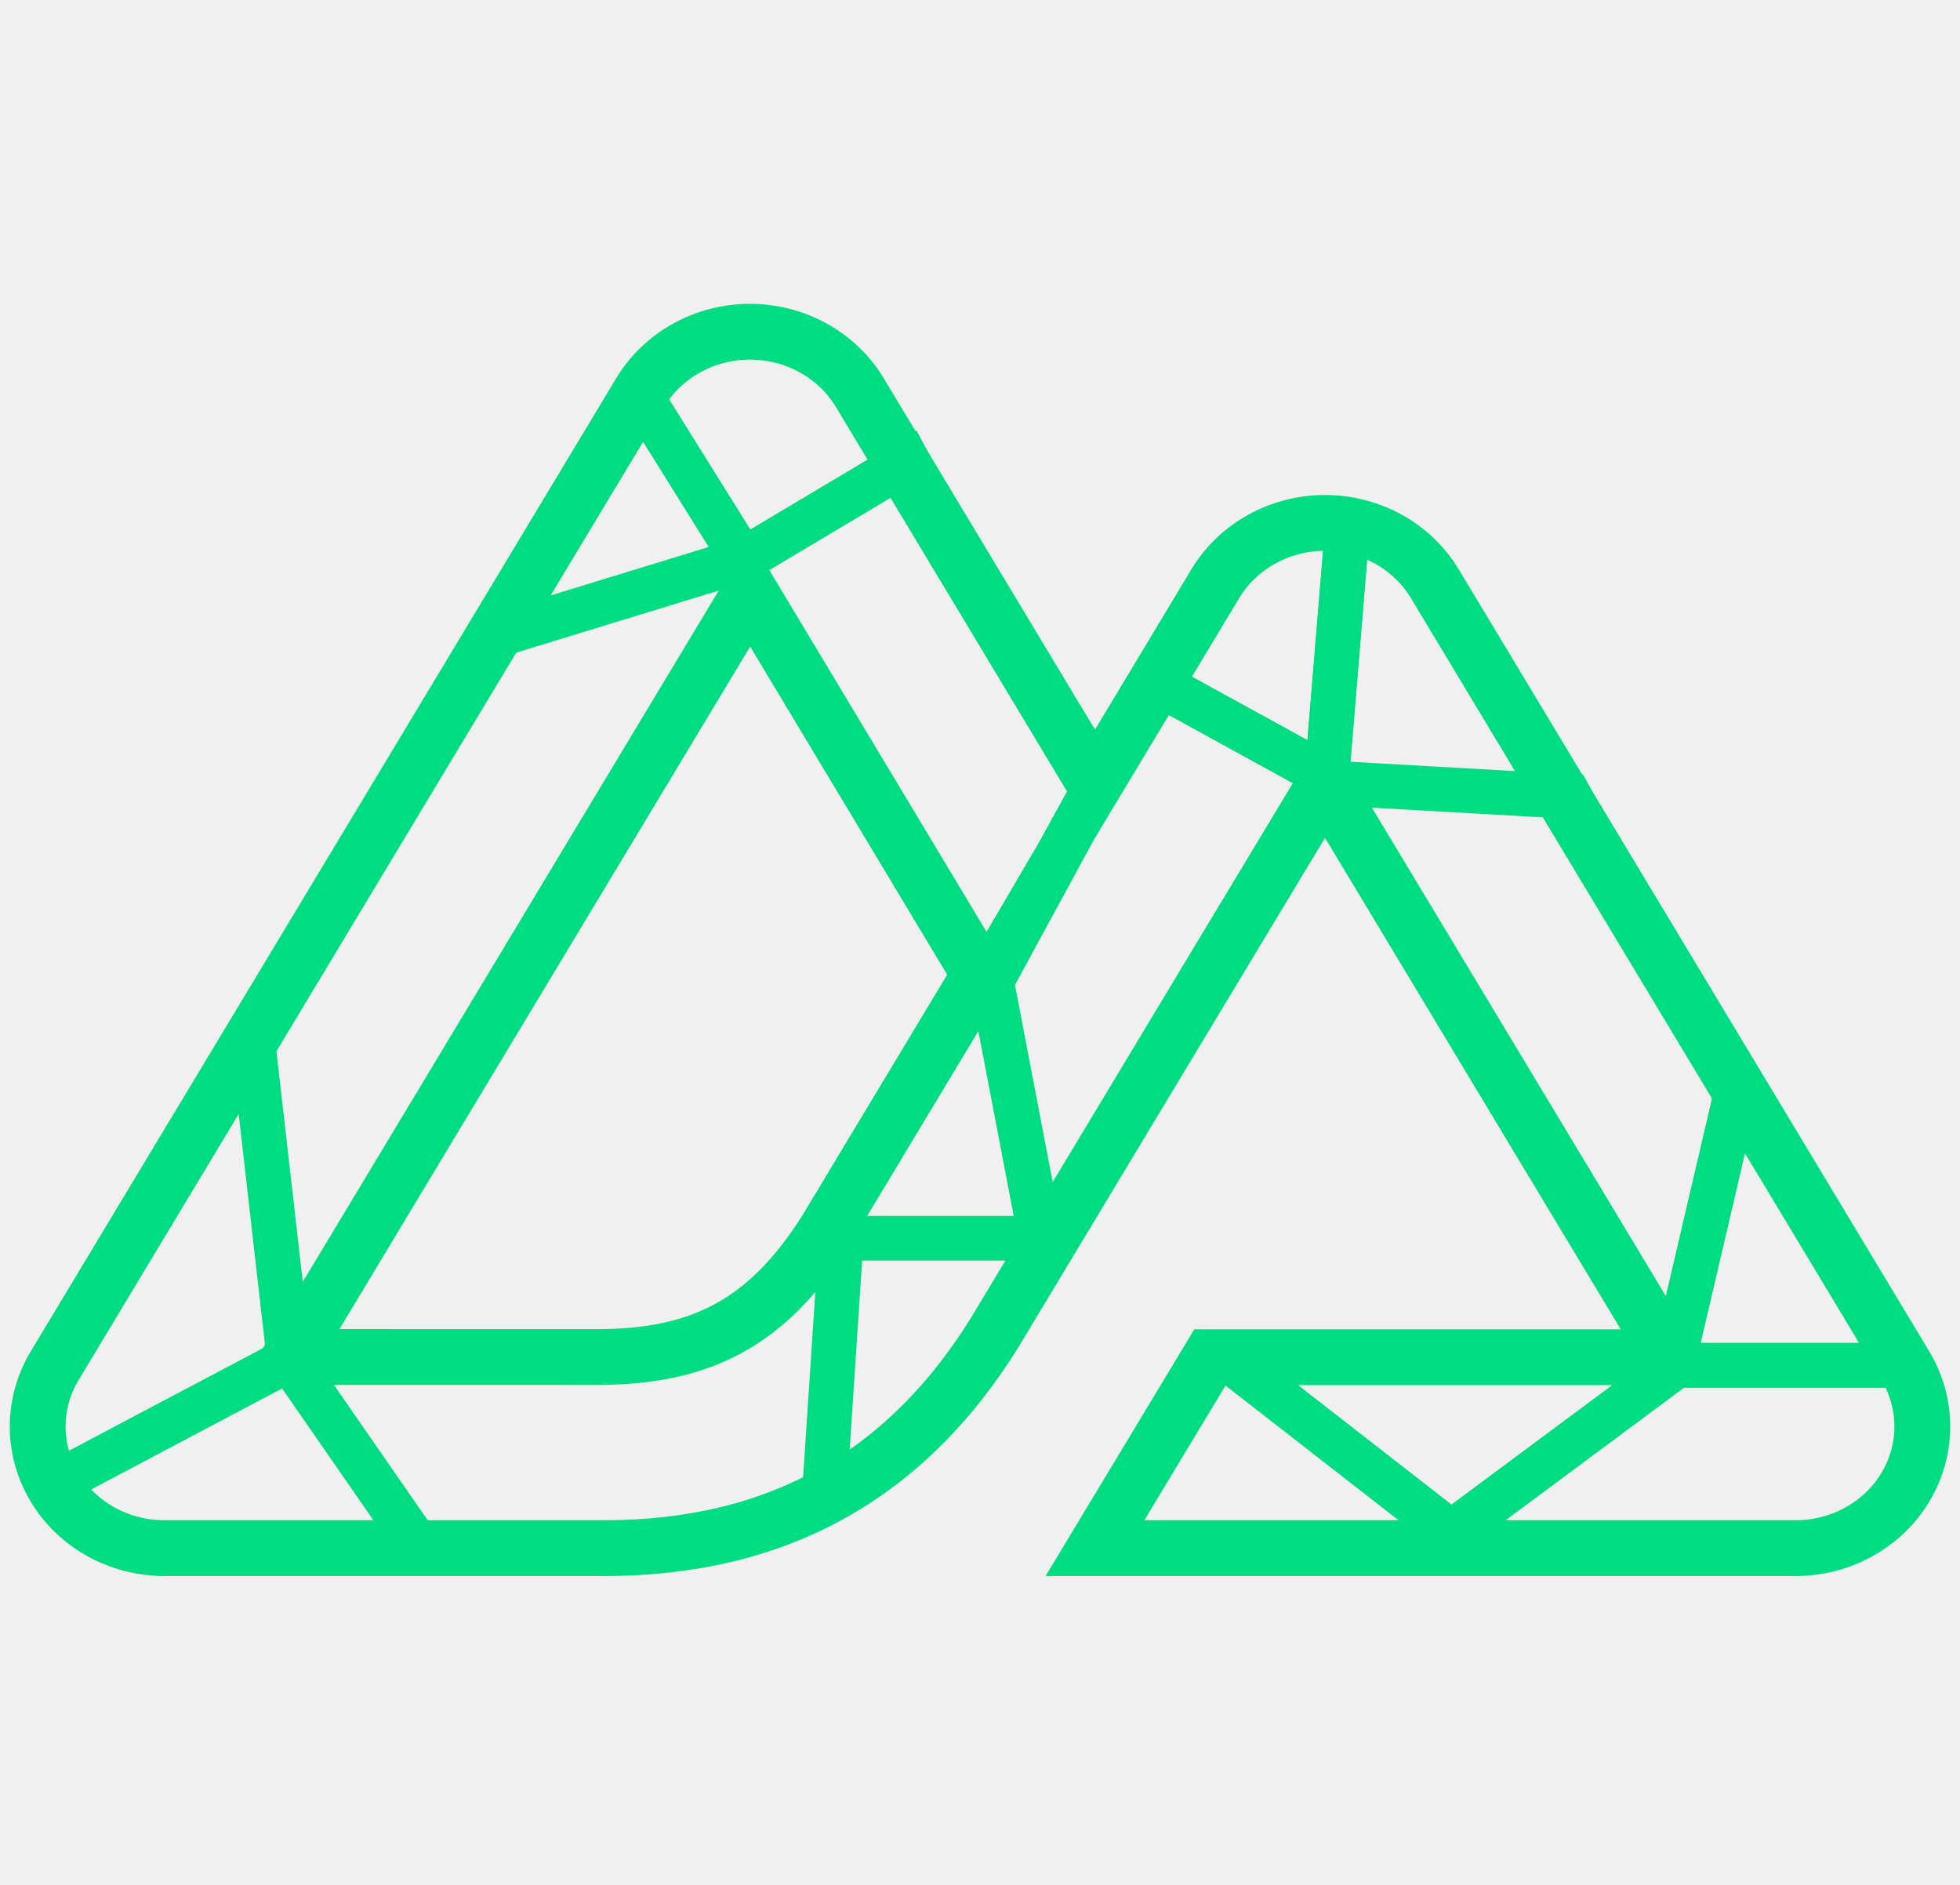
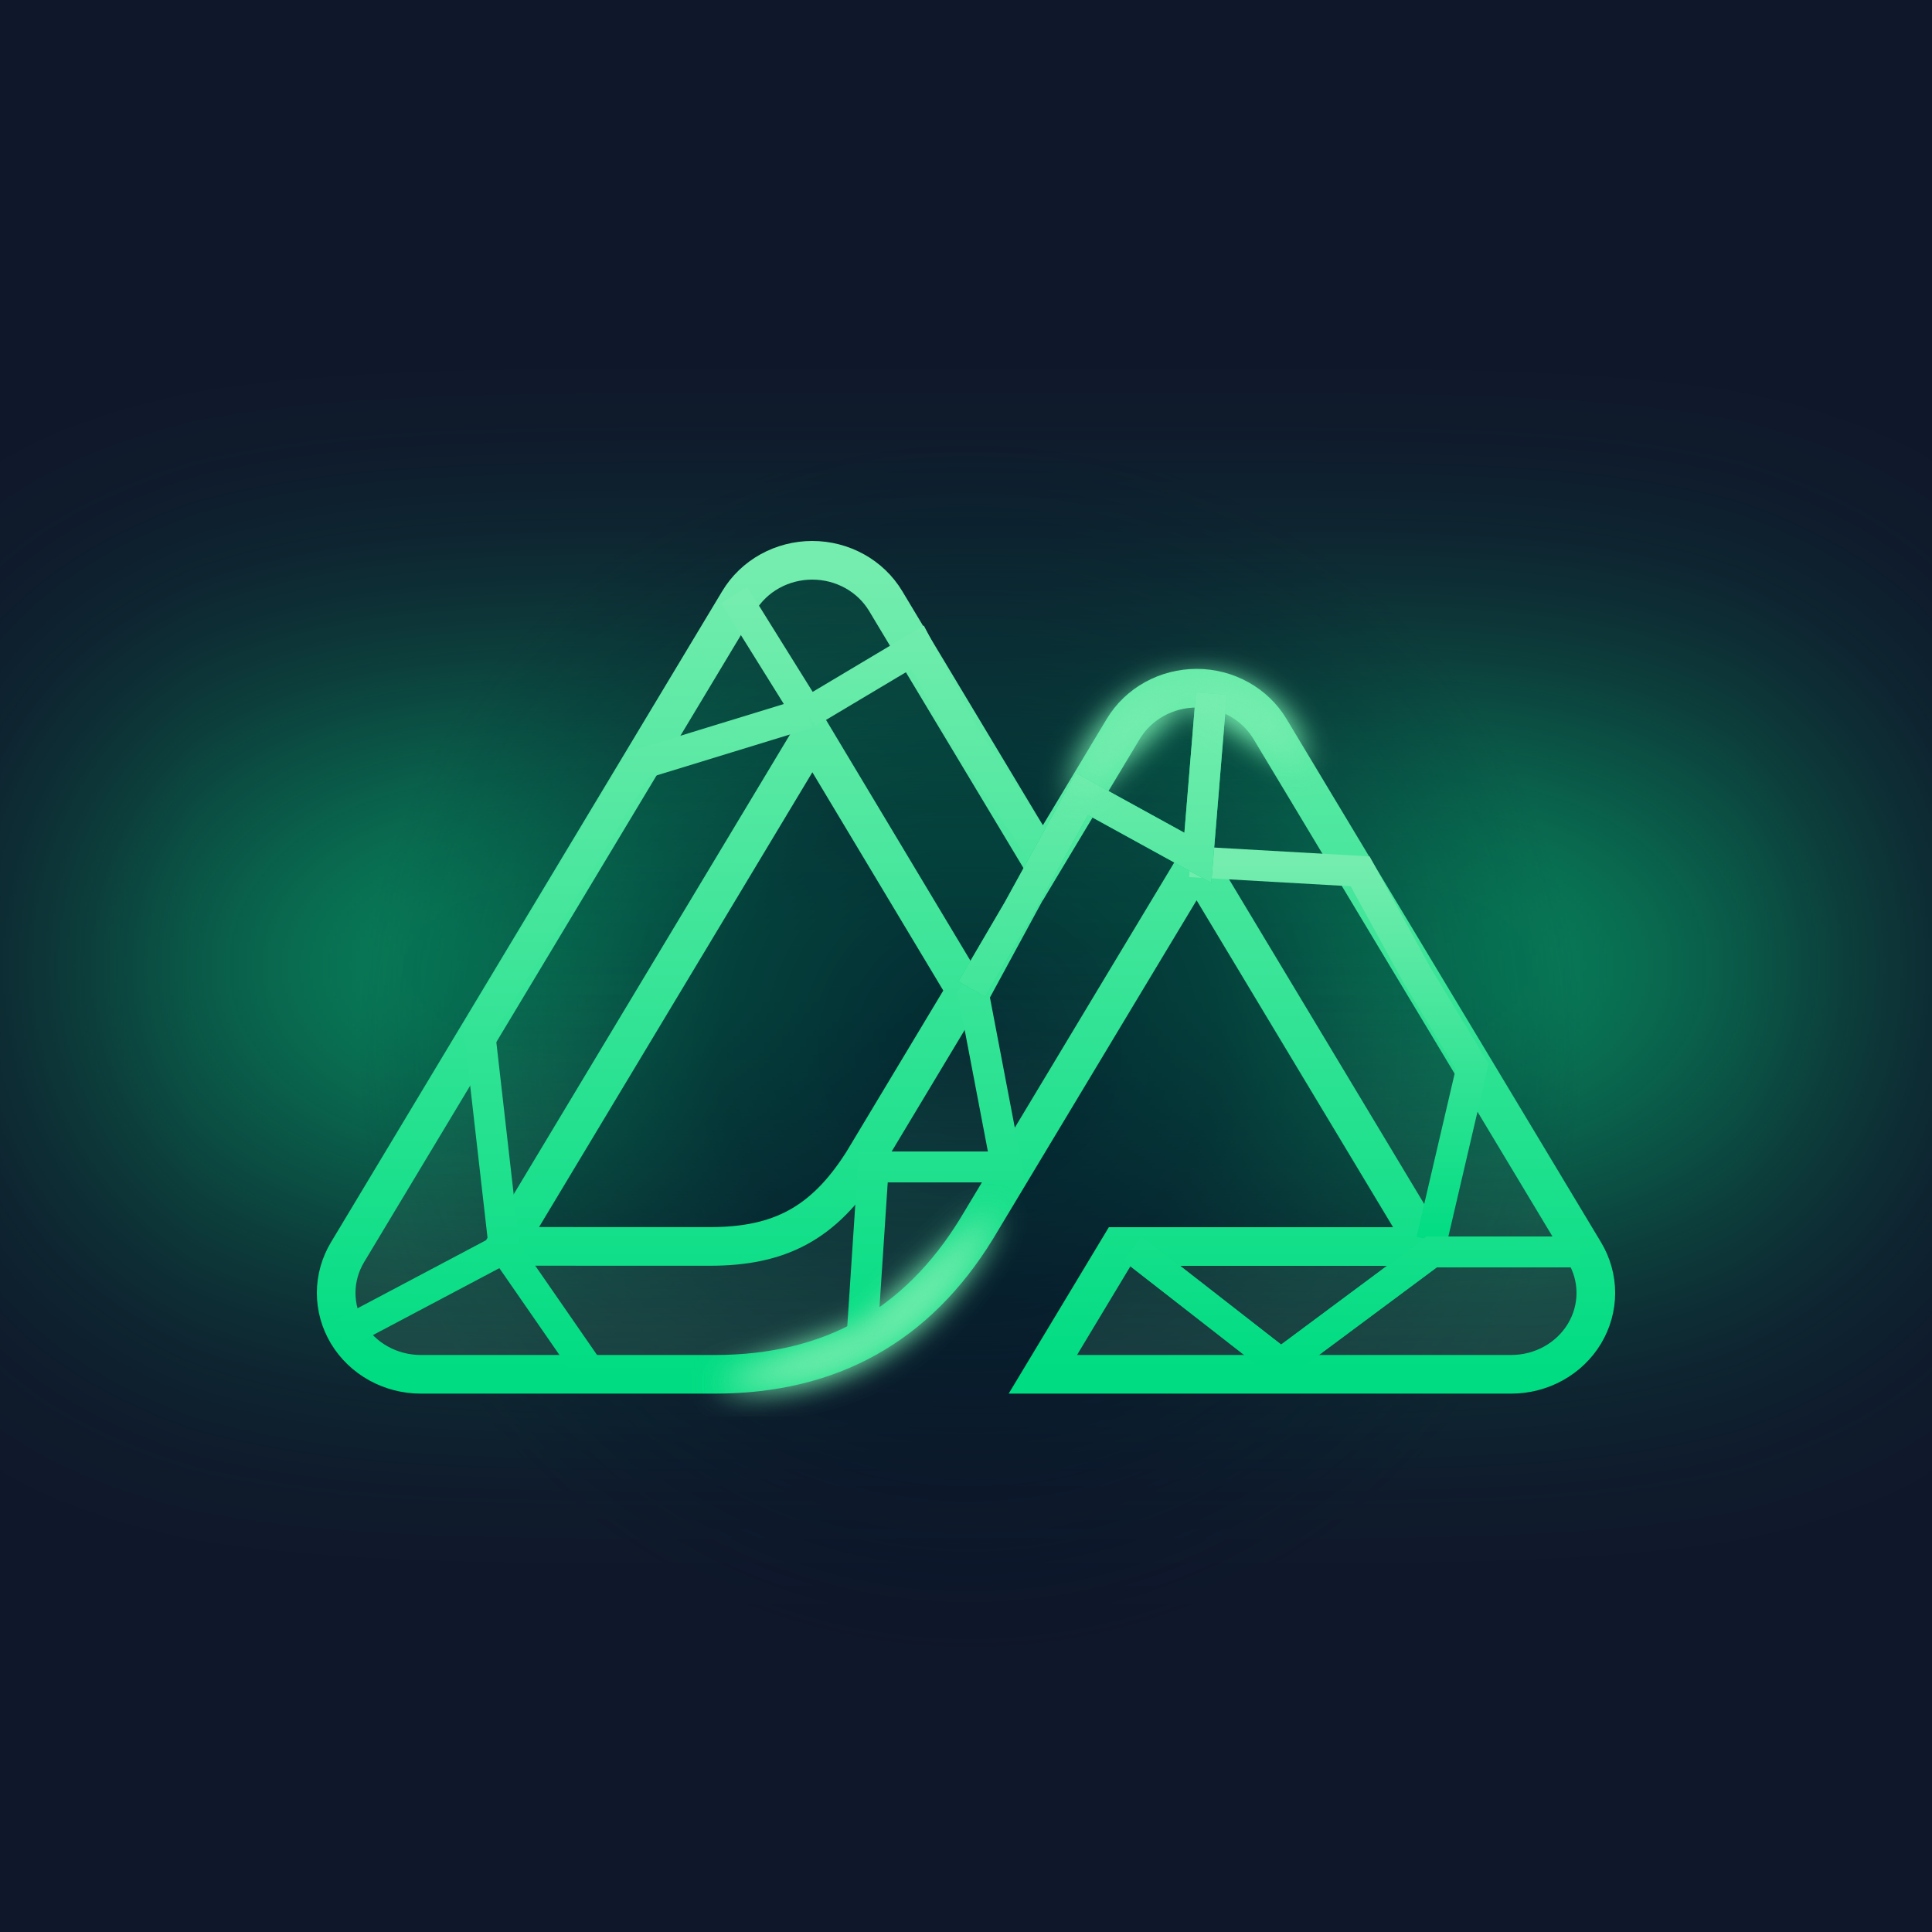
- <svg xmlns="http://www.w3.org/2000/svg" viewBox="0 0 260 250" fill="none">
-   <path d="M145.252 205.336H238.188C241.14 205.337 244.04 204.591 246.596 203.175C249.152 201.759 251.275 199.722 252.75 197.269C254.225 194.816 255.001 192.034 255 189.202C254.999 186.37 254.22 183.588 252.743 181.136L190.33 77.42C188.855 74.968 186.732 72.932 184.177 71.516C181.621 70.1 178.722 69.354 175.77 69.354C172.819 69.354 169.92 70.1 167.364 71.516C164.808 72.932 162.686 74.968 161.211 77.42L145.252 103.958L114.05 52.065C112.574 49.613 110.451 47.577 107.894 46.161C105.338 44.745 102.438 44 99.486 44C96.535 44 93.635 44.745 91.079 46.161C88.522 47.577 86.399 49.613 84.922 52.065L7.257 181.136C5.78 183.588 5.001 186.37 5 189.202C4.999 192.034 5.775 194.816 7.25 197.269C8.725 199.722 10.848 201.759 13.404 203.175C15.96 204.591 18.86 205.337 21.812 205.336H80.149C103.263 205.336 120.309 195.595 132.038 176.592L160.514 129.278L175.766 103.958L221.541 180.015H160.514L145.252 205.336ZM79.198 179.989L38.486 179.981L99.514 78.576L129.964 129.278L109.576 163.167C101.787 175.497 92.938 179.989 79.198 179.989Z" stroke="#00DC82" stroke-width="7.4" />
-   <path d="M174.479 103.733L208.221 105.648L219.34 125.942L230.46 144.322L222.408 178.785" stroke="#00DC82" stroke-width="5.92" />
-   <path d="M5.766 197.549L38.358 180.318M38.358 180.318L33.373 136.666L47.56 113.308L64.815 84.589L98.557 74.251M38.358 180.318L55.612 205.207L77.852 205.973C77.852 205.973 88.185 206.331 94.339 204.441C100.812 202.454 109.293 199.081 109.293 199.081L111.594 164.235H138.051L131.533 130.156L146.103 103.352L129.232 78.08L120.413 61.231L98.557 74.251M98.557 74.251L83.987 50.893" stroke="#00DC82" stroke-width="5.92" />
-   <path d="M131.15 129.006L140.353 113.307L153.006 90.332L176.012 102.968L178.696 70.42M251.933 181.083H222.408L192.5 203.292L162.976 180.317" stroke="#00DC82" stroke-width="5.92" />
-   <path d="M131.15 129.006L140.353 113.307L153.006 90.332L176.012 102.968L178.696 70.42M251.933 181.083H222.408L192.5 203.292L162.976 180.317" stroke="#00DC82" stroke-width="5.92" />
+ <svg xmlns="http://www.w3.org/2000/svg" width="80" height="80" viewBox="0 0 80 80" fill="none">
+   <g clip-path="url(#clip0_924_443)">
+     <rect width="80" height="80" fill="#0F172A" />
+     <g filter="url(#filter0_f_924_443)">
+       <rect x="74.72" y="33.76" width="12.48" height="69.28" transform="rotate(90 74.72 33.7598)" fill="#00DC82" />
+     </g>
+     <rect x="0.16" width="80" height="80" fill="url(#paint0_radial_924_443)" fill-opacity="0.7" />
+     <path d="M43.182 56.907H62.572C63.188 56.907 63.793 56.752 64.327 56.456C64.86 56.16 65.303 55.734 65.611 55.222C65.918 54.709 66.08 54.128 66.08 53.536C66.08 52.945 65.917 52.364 65.609 51.851L52.587 30.183C52.279 29.67 51.837 29.245 51.303 28.949C50.77 28.653 50.165 28.497 49.55 28.497C48.934 28.497 48.329 28.653 47.796 28.949C47.262 29.245 46.82 29.67 46.512 30.183L43.182 35.727L36.672 24.885C36.364 24.373 35.921 23.947 35.388 23.652C34.855 23.356 34.249 23.2 33.634 23.2C33.018 23.2 32.413 23.356 31.879 23.652C31.346 23.947 30.903 24.373 30.595 24.885L14.391 51.851C14.083 52.364 13.92 52.945 13.92 53.536C13.92 54.128 14.082 54.709 14.389 55.222C14.697 55.734 15.14 56.16 15.673 56.456C16.207 56.752 16.812 56.907 17.428 56.907H29.599C34.422 56.907 37.978 54.872 40.425 50.902L46.366 41.017L49.549 35.727L59.099 51.617H46.366L43.182 56.907ZM29.401 51.612L20.907 51.61L33.639 30.424L39.992 41.017L35.739 48.097C34.114 50.673 32.267 51.612 29.401 51.612Z" fill="url(#paint1_linear_924_443)" fill-opacity="0.15" />
+     <path d="M43.182 56.907H62.572C63.188 56.907 63.793 56.752 64.327 56.456C64.86 56.16 65.303 55.734 65.611 55.222C65.918 54.709 66.08 54.128 66.08 53.536C66.08 52.945 65.917 52.364 65.609 51.851L52.587 30.183C52.279 29.67 51.837 29.245 51.303 28.949C50.77 28.653 50.165 28.497 49.55 28.497C48.934 28.497 48.329 28.653 47.796 28.949C47.262 29.245 46.82 29.67 46.512 30.183L43.182 35.727L36.672 24.885C36.364 24.373 35.921 23.947 35.388 23.652C34.855 23.356 34.249 23.2 33.634 23.2C33.018 23.2 32.413 23.356 31.879 23.652C31.346 23.947 30.903 24.373 30.595 24.885L14.391 51.851C14.083 52.364 13.92 52.945 13.92 53.536C13.92 54.128 14.082 54.709 14.389 55.222C14.697 55.734 15.14 56.16 15.673 56.456C16.207 56.752 16.812 56.907 17.428 56.907H29.599C34.422 56.907 37.978 54.872 40.425 50.902L46.366 41.017L49.549 35.727L59.099 51.617H46.366L43.182 56.907ZM29.401 51.612L20.907 51.61L33.639 30.424L39.992 41.017L35.739 48.097C34.114 50.673 32.267 51.612 29.401 51.612Z" fill="url(#paint2_linear_924_443)" fill-opacity="0.15" />
+     <path d="M43.182 56.907H62.572C63.188 56.907 63.793 56.752 64.327 56.456C64.86 56.16 65.303 55.734 65.611 55.222C65.918 54.709 66.08 54.128 66.08 53.536C66.08 52.945 65.917 52.364 65.609 51.851L52.587 30.183C52.279 29.67 51.837 29.245 51.303 28.949C50.77 28.653 50.165 28.497 49.55 28.497C48.934 28.497 48.329 28.653 47.796 28.949C47.262 29.245 46.82 29.67 46.512 30.183L43.182 35.727L36.672 24.885C36.364 24.373 35.921 23.947 35.388 23.652C34.855 23.356 34.249 23.2 33.634 23.2C33.018 23.2 32.413 23.356 31.879 23.652C31.346 23.947 30.903 24.373 30.595 24.885L14.391 51.851C14.083 52.364 13.92 52.945 13.92 53.536C13.92 54.128 14.082 54.709 14.389 55.222C14.697 55.734 15.14 56.16 15.673 56.456C16.207 56.752 16.812 56.907 17.428 56.907H29.599C34.422 56.907 37.978 54.872 40.425 50.902L46.366 41.017L49.549 35.727L59.099 51.617H46.366L43.182 56.907ZM29.401 51.612L20.907 51.61L33.639 30.424L39.992 41.017L35.739 48.097C34.114 50.673 32.267 51.612 29.401 51.612Z" stroke="url(#paint3_linear_924_443)" stroke-width="1.6" />
+     <path d="M49.28 35.68L56.32 36.08L58.64 40.32L60.96 44.16L59.28 51.36" stroke="url(#paint4_linear_924_443)" stroke-width="1.28" />
+     <path d="M14.08 55.28L20.88 51.68M20.88 51.68L19.84 42.56L22.8 37.68L26.4 31.68L33.44 29.52M20.88 51.68L24.48 56.88L29.12 57.04C29.12 57.04 31.276 57.115 32.56 56.72C33.91 56.305 35.68 55.6 35.68 55.6L36.16 48.32H41.68L40.32 41.2L43.36 35.6L39.84 30.32L38 26.8L33.44 29.52M33.44 29.52L30.4 24.64" stroke="url(#paint5_linear_924_443)" stroke-width="1.28" />
+     <path d="M40.24 40.96L42.16 37.68L44.8 32.88L49.6 35.52L50.16 28.72M65.44 51.84H59.28L53.04 56.48L46.88 51.68" stroke="#00DC82" stroke-width="1.28" />
+     <path d="M40.24 40.96L42.16 37.68L44.8 32.88L49.6 35.52L50.16 28.72M65.44 51.84H59.28L53.04 56.48L46.88 51.68" stroke="url(#paint6_linear_924_443)" stroke-width="1.28" />
+     <g filter="url(#filter1_f_924_443)">
+       <path d="M41.28 50.16C37.6 57.36 32.187 57.413 29.6 57.36L35.84 55.12L41.28 50.16Z" fill="#75EDAE" />
+     </g>
+     <g filter="url(#filter2_f_924_443)">
+       <path d="M41.28 50.16C37.6 57.36 32.187 57.413 29.6 57.36L35.84 55.12L41.28 50.16Z" fill="#75EDAE" />
+     </g>
+     <g filter="url(#filter3_f_924_443)">
+       <path d="M44.32 33.44C46.4 26.88 52.8 27.52 53.68 31.36L49.12 28.72L44.32 33.44Z" fill="#75EDAE" />
+     </g>
+     <g filter="url(#filter4_f_924_443)">
+       <path d="M44.32 32.8C46.4 26.24 53.2 27.12 54.08 31.84L49.2 28.56L44.32 32.8Z" fill="#75EDAE" />
+     </g>
+   </g>
+   <defs>
+     <filter id="filter0_f_924_443" x="-54.72" y="-26.4" width="189.6" height="132.8" filterUnits="userSpaceOnUse" color-interpolation-filters="sRGB">
+       <feFlood flood-opacity="0" result="BackgroundImageFix" />
+       <feBlend mode="normal" in="SourceGraphic" in2="BackgroundImageFix" result="shape" />
+       <feGaussianBlur stdDeviation="30.08" result="effect1_foregroundBlur_924_443" />
+     </filter>
+     <filter id="filter1_f_924_443" x="28.32" y="48.88" width="14.24" height="9.767" filterUnits="userSpaceOnUse" color-interpolation-filters="sRGB">
+       <feFlood flood-opacity="0" result="BackgroundImageFix" />
+       <feBlend mode="normal" in="SourceGraphic" in2="BackgroundImageFix" result="shape" />
+       <feGaussianBlur stdDeviation="0.64" result="effect1_foregroundBlur_924_443" />
+     </filter>
+     <filter id="filter2_f_924_443" x="28.32" y="48.88" width="14.24" height="9.767" filterUnits="userSpaceOnUse" color-interpolation-filters="sRGB">
+       <feFlood flood-opacity="0" result="BackgroundImageFix" />
+       <feBlend mode="normal" in="SourceGraphic" in2="BackgroundImageFix" result="shape" />
+       <feGaussianBlur stdDeviation="0.64" result="effect1_foregroundBlur_924_443" />
+     </filter>
+     <filter id="filter3_f_924_443" x="43.04" y="27.201" width="11.92" height="7.519" filterUnits="userSpaceOnUse" color-interpolation-filters="sRGB">
+       <feFlood flood-opacity="0" result="BackgroundImageFix" />
+       <feBlend mode="normal" in="SourceGraphic" in2="BackgroundImageFix" result="shape" />
+       <feGaussianBlur stdDeviation="0.64" result="effect1_foregroundBlur_924_443" />
+     </filter>
+     <filter id="filter4_f_924_443" x="43.04" y="26.81" width="12.32" height="7.27" filterUnits="userSpaceOnUse" color-interpolation-filters="sRGB">
+       <feFlood flood-opacity="0" result="BackgroundImageFix" />
+       <feBlend mode="normal" in="SourceGraphic" in2="BackgroundImageFix" result="shape" />
+       <feGaussianBlur stdDeviation="0.64" result="effect1_foregroundBlur_924_443" />
+     </filter>
+     <radialGradient id="paint0_radial_924_443" cx="0" cy="0" r="1" gradientUnits="userSpaceOnUse" gradientTransform="translate(40.16 43.36) rotate(149.378) scale(25.2862)">
+       <stop stop-color="#020420" />
+       <stop offset="0.409" stop-color="#020722" stop-opacity="0.768" />
+       <stop offset="1" stop-color="#031327" stop-opacity="0" />
+     </radialGradient>
+     <linearGradient id="paint1_linear_924_443" x1="40" y1="23.2" x2="40" y2="56.907" gradientUnits="userSpaceOnUse">
+       <stop stop-color="#00DC82" />
+       <stop offset="0.578" stop-color="#00DC82" stop-opacity="0" />
+     </linearGradient>
+     <linearGradient id="paint2_linear_924_443" x1="36.4" y1="56.96" x2="36.48" y2="39.12" gradientUnits="userSpaceOnUse">
+       <stop stop-color="#75EDAE" />
+       <stop offset="1" stop-color="#75EDAE" stop-opacity="0" />
+     </linearGradient>
+     <linearGradient id="paint3_linear_924_443" x1="40" y1="23.2" x2="40" y2="56.907" gradientUnits="userSpaceOnUse">
+       <stop stop-color="#75EDAE" />
+       <stop offset="1" stop-color="#00DC82" />
+     </linearGradient>
+     <linearGradient id="paint4_linear_924_443" x1="55.12" y1="35.68" x2="55.12" y2="51.36" gradientUnits="userSpaceOnUse">
+       <stop stop-color="#75EDAE" />
+       <stop offset="1" stop-color="#00DC82" />
+     </linearGradient>
+     <linearGradient id="paint5_linear_924_443" x1="28.72" y1="24.64" x2="28.72" y2="57.046" gradientUnits="userSpaceOnUse">
+       <stop stop-color="#75EDAE" />
+       <stop offset="1" stop-color="#00DC82" />
+     </linearGradient>
+     <linearGradient id="paint6_linear_924_443" x1="52.84" y1="28.72" x2="52.84" y2="56.48" gradientUnits="userSpaceOnUse">
+       <stop stop-color="#75EDAE" />
+       <stop offset="1" stop-color="#00DC82" />
+     </linearGradient>
+     <clipPath id="clip0_924_443">
+       <rect width="80" height="80" fill="white" />
+     </clipPath>
+   </defs>
</svg>
